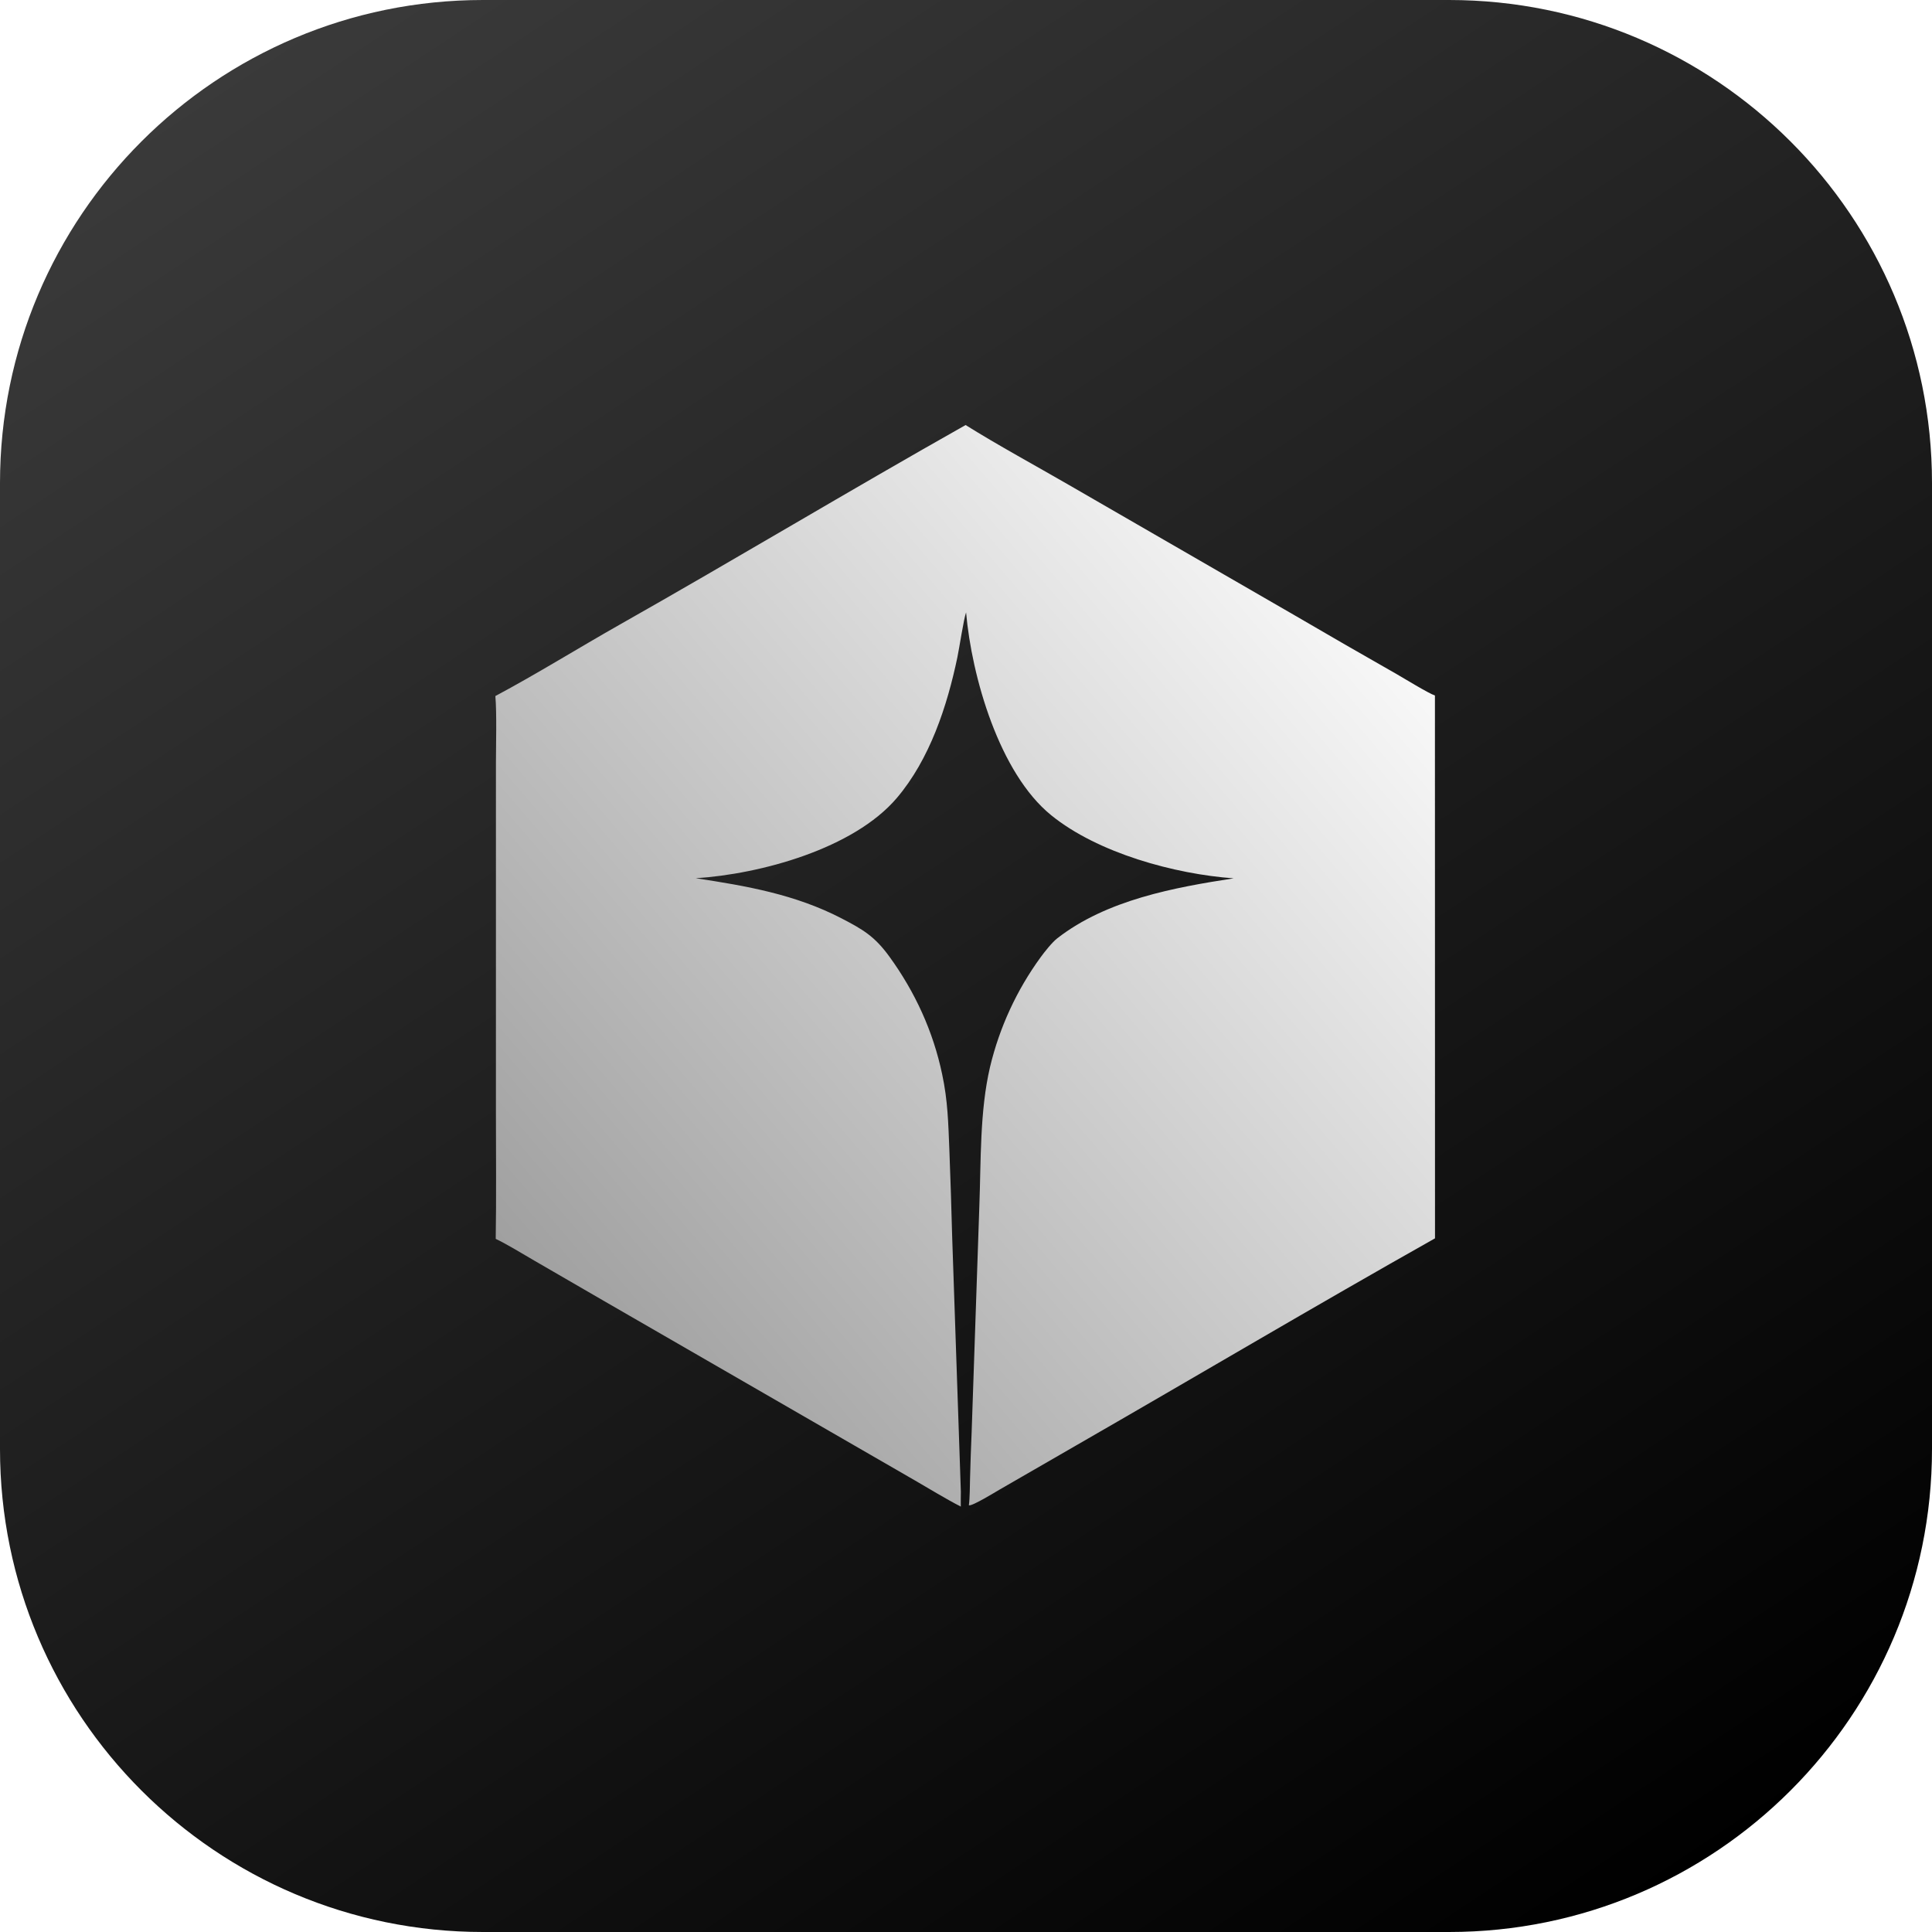
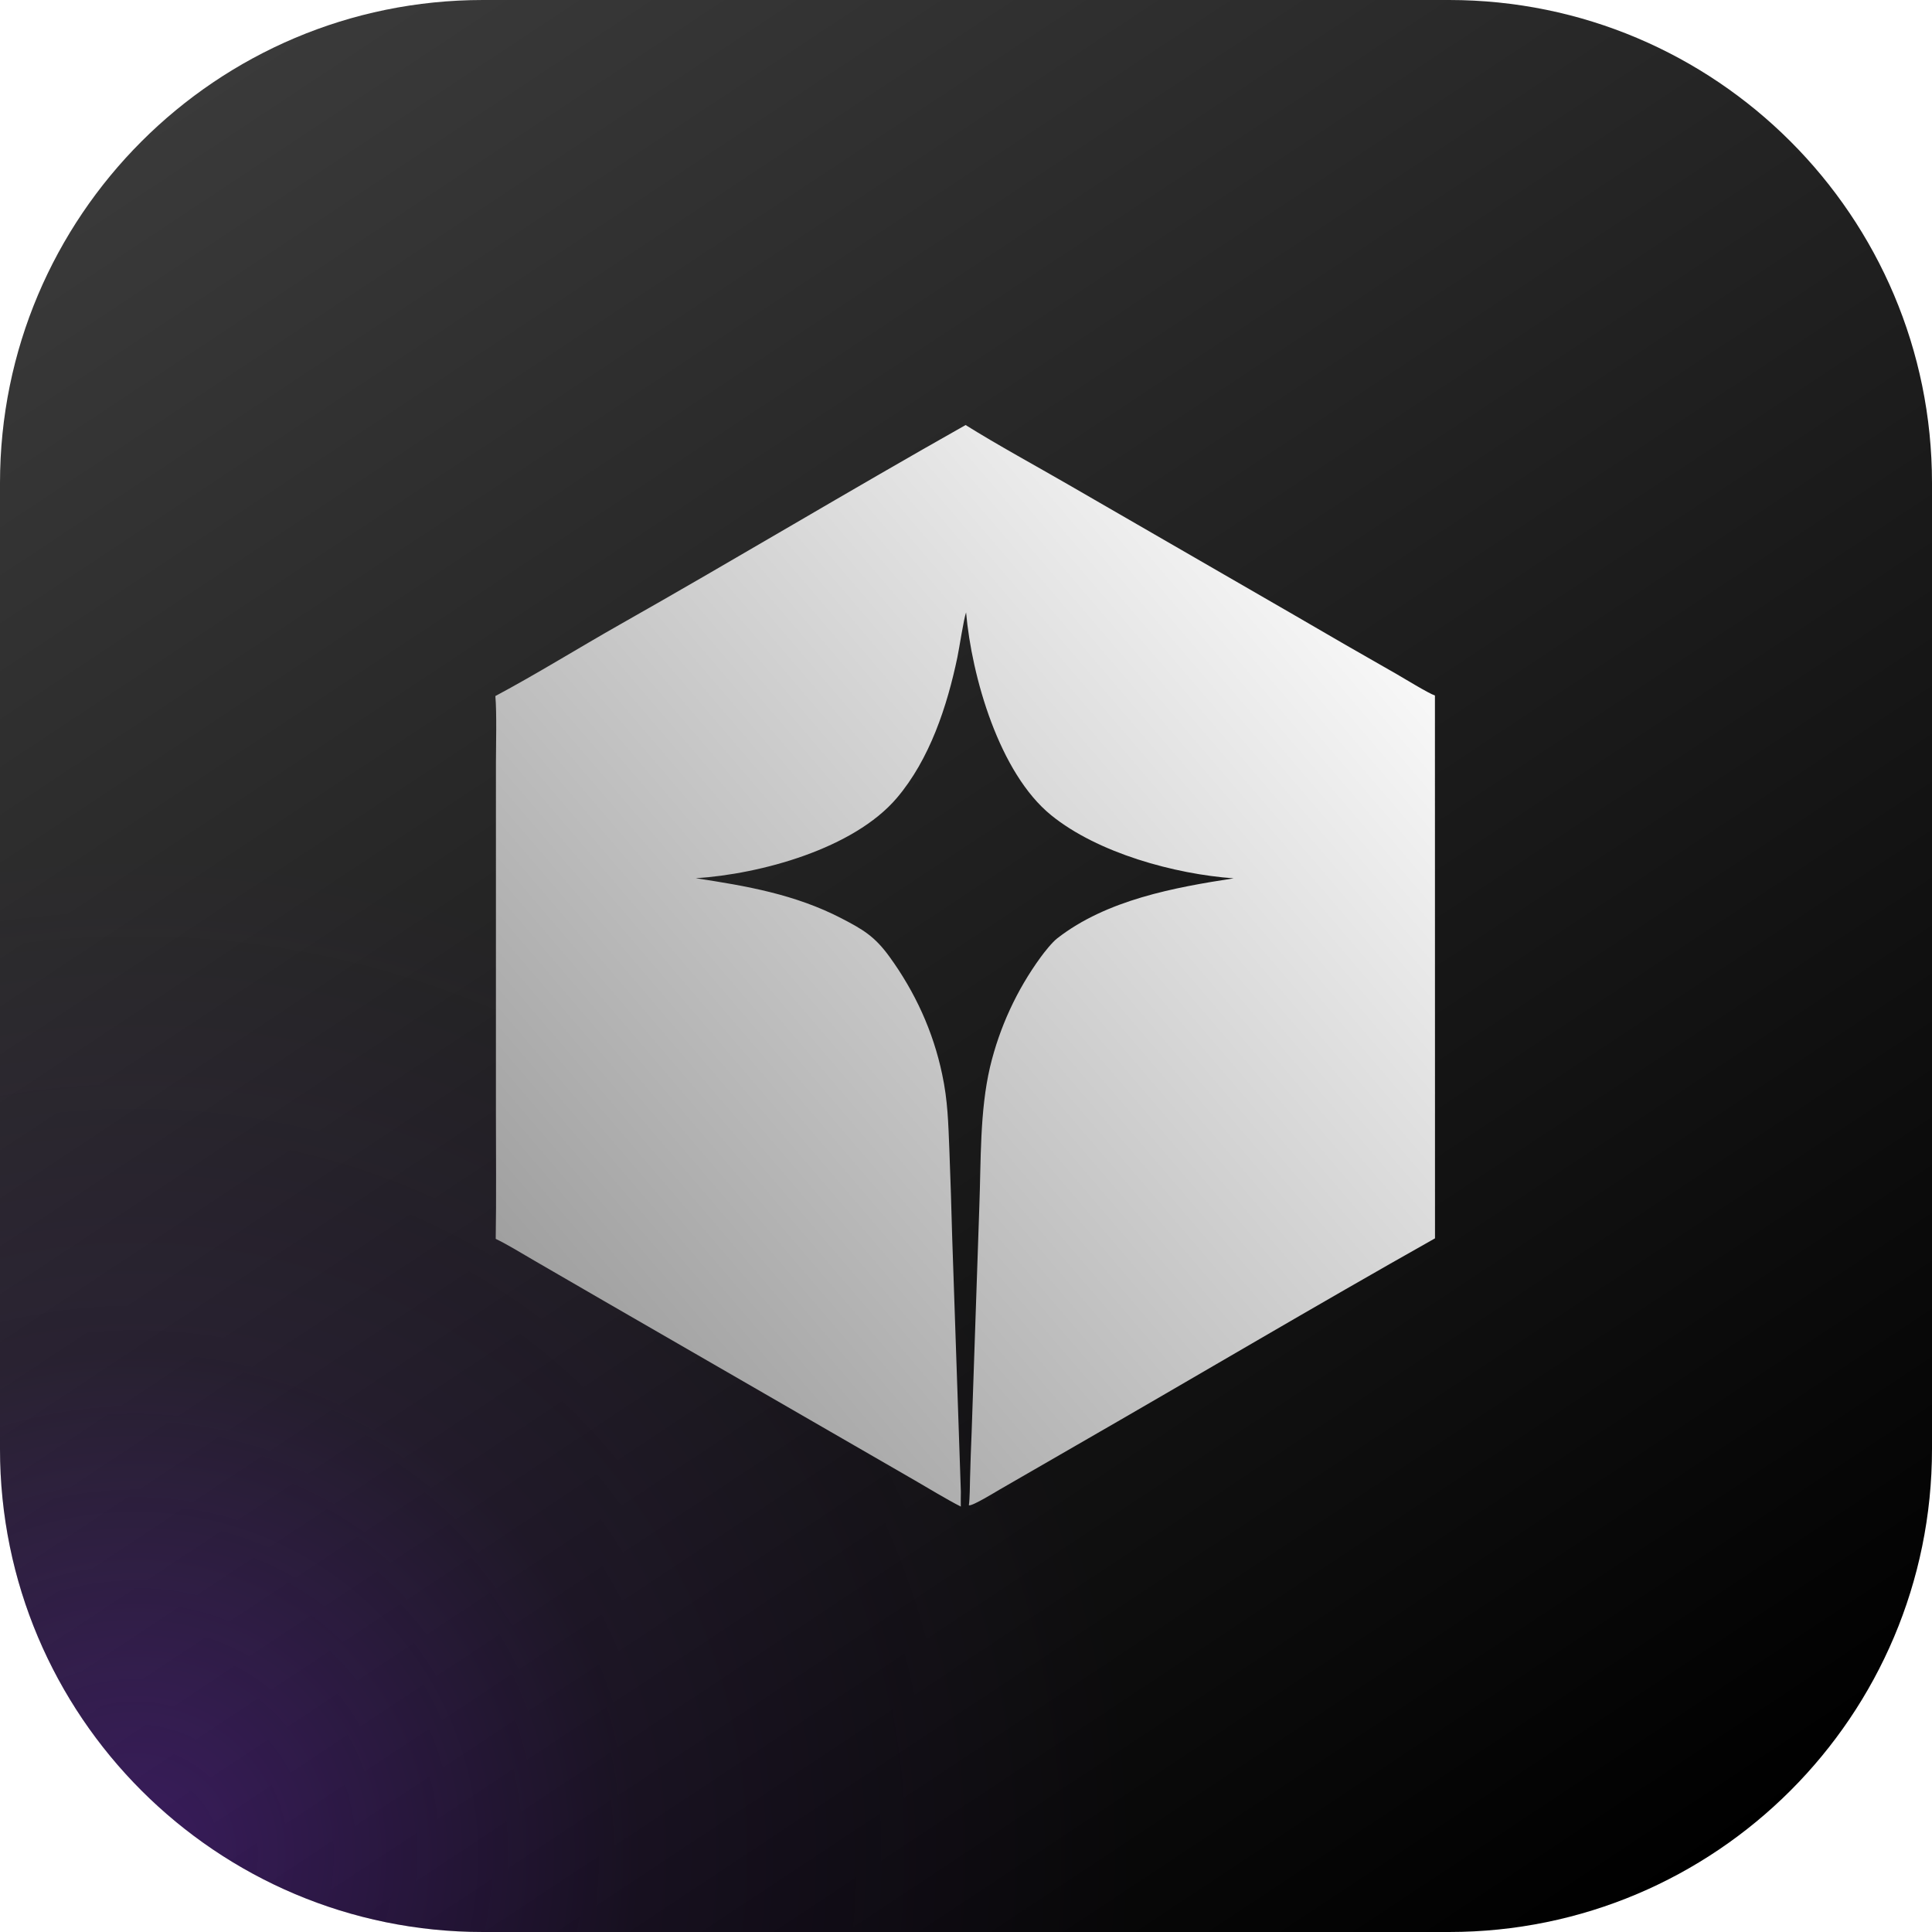
<svg xmlns="http://www.w3.org/2000/svg" width="1000" height="1000" viewBox="0 0 1000 1000" fill="none">
  <defs>
    <linearGradient id="m" x1="260.543" y1="38.547" x2="0" y2="261.345" gradientUnits="userSpaceOnUse">
      <stop stop-color="#ffffff" />
      <stop offset="1" stop-color="#999999" />
    </linearGradient>
    <linearGradient id="bg" x1="168.907" y1="0" x2="831.093" y2="1000" gradientUnits="userSpaceOnUse">
      <stop stop-color="#3a3a3a" />
      <stop offset="1" stop-color="#000000" />
    </linearGradient>
+     <radialGradient id="brilho" cx="70" cy="960" r="520" gradientUnits="userSpaceOnUse">
+       <stop stop-color="#7e28e7" stop-opacity="0.34" />
+       <stop offset="0.5" stop-color="#7e28e7" stop-opacity="0.08" />
+       <stop offset="1" stop-color="#7e28e7" stop-opacity="0" />
+     </radialGradient>
  </defs>
  <rect width="1000" height="1000" rx="250" fill="url(#bg)" />
+   <rect width="1000" height="1000" rx="250" fill="url(#brilho)" />
  <g transform="translate(256.40 220.00) scale(1.8667)">
    <path d="M130.39 0C139.447 5.658 149.893 11.321 159.161 16.69L221.396 52.628C230.826 58.139 240.291 63.594 249.788 68.993C251.811 70.151 258.786 74.432 260.523 74.994L260.543 225.513C227.298 244.24 194.053 263.953 160.923 283.001L139.804 295.186C138.776 295.776 132.275 299.783 131.328 299.54L131.287 299.525C131.572 297.583 131.568 293.896 131.625 291.823C131.738 287.606 131.884 283.391 132.065 279.176L134.195 216.67C134.673 203.948 134.286 190.292 137.162 177.995C139.785 167.022 144.556 156.679 151.198 147.561C152.283 146.076 154.355 143.451 155.798 142.325C169.505 131.647 188.321 128.211 204.719 125.69C188.379 124.522 167.023 118.686 154.086 108.165C139.708 96.474 132.082 69.779 130.52 51.955C129.891 53.604 128.624 61.938 128.11 64.392C125.264 77.994 120.432 92.68 111.334 103.389C99.321 117.528 73.463 124.513 55.57 125.663C69.626 127.791 83.116 130.141 95.885 136.741C101.977 139.89 105.178 141.781 109.262 147.403C116.372 157.193 121.399 168.14 123.883 180.003C125.46 187.308 125.586 193.648 125.888 201.048C126.195 209.028 126.453 217.01 126.661 224.995L129.073 295.798C129.064 297.13 129.027 298.57 129.058 299.893C124.991 297.81 120.233 294.895 116.23 292.58L30.285 242.976L10.802 231.69C7.645 229.863 3.26 227.161 0.099 225.658C0.287 214.033 0.156 202.078 0.155 190.438L0.158 93.814C0.157 88.756 0.415 79.912 0 75.144C11.428 69.049 23.263 61.689 34.601 55.274C66.612 37.163 98.371 18.049 130.39 0Z" fill="url(#m)" />
  </g>
</svg>
